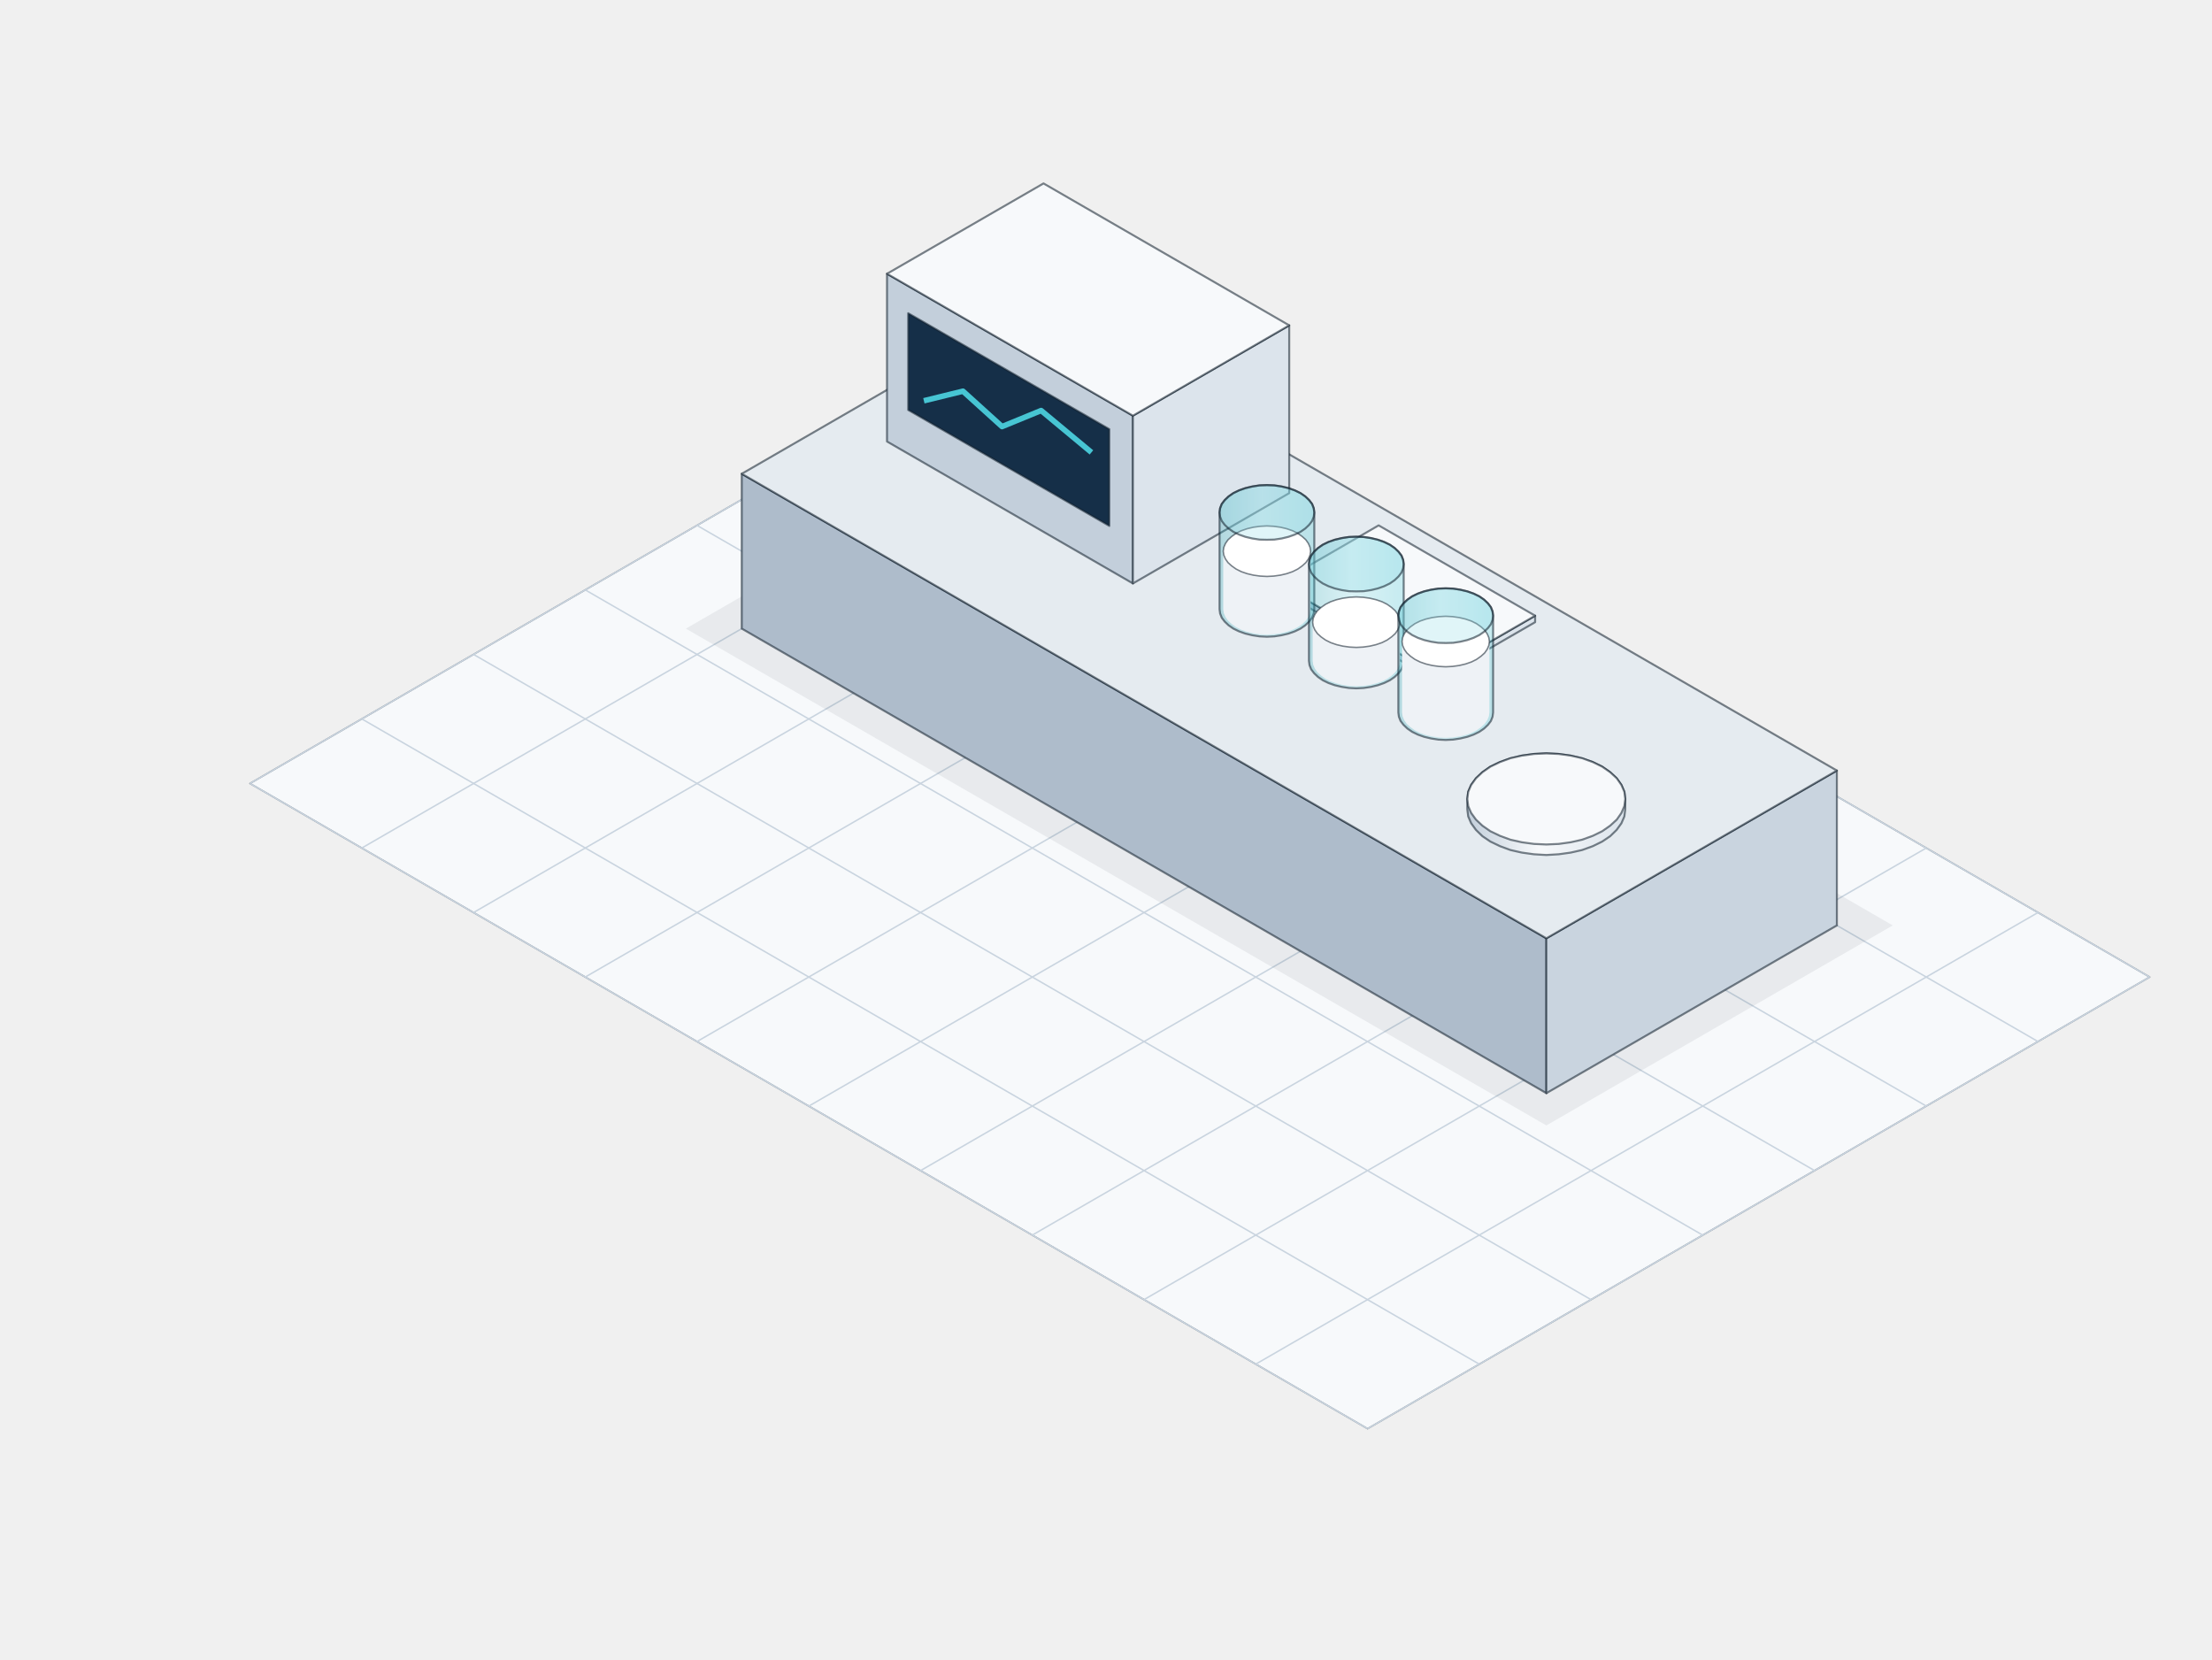
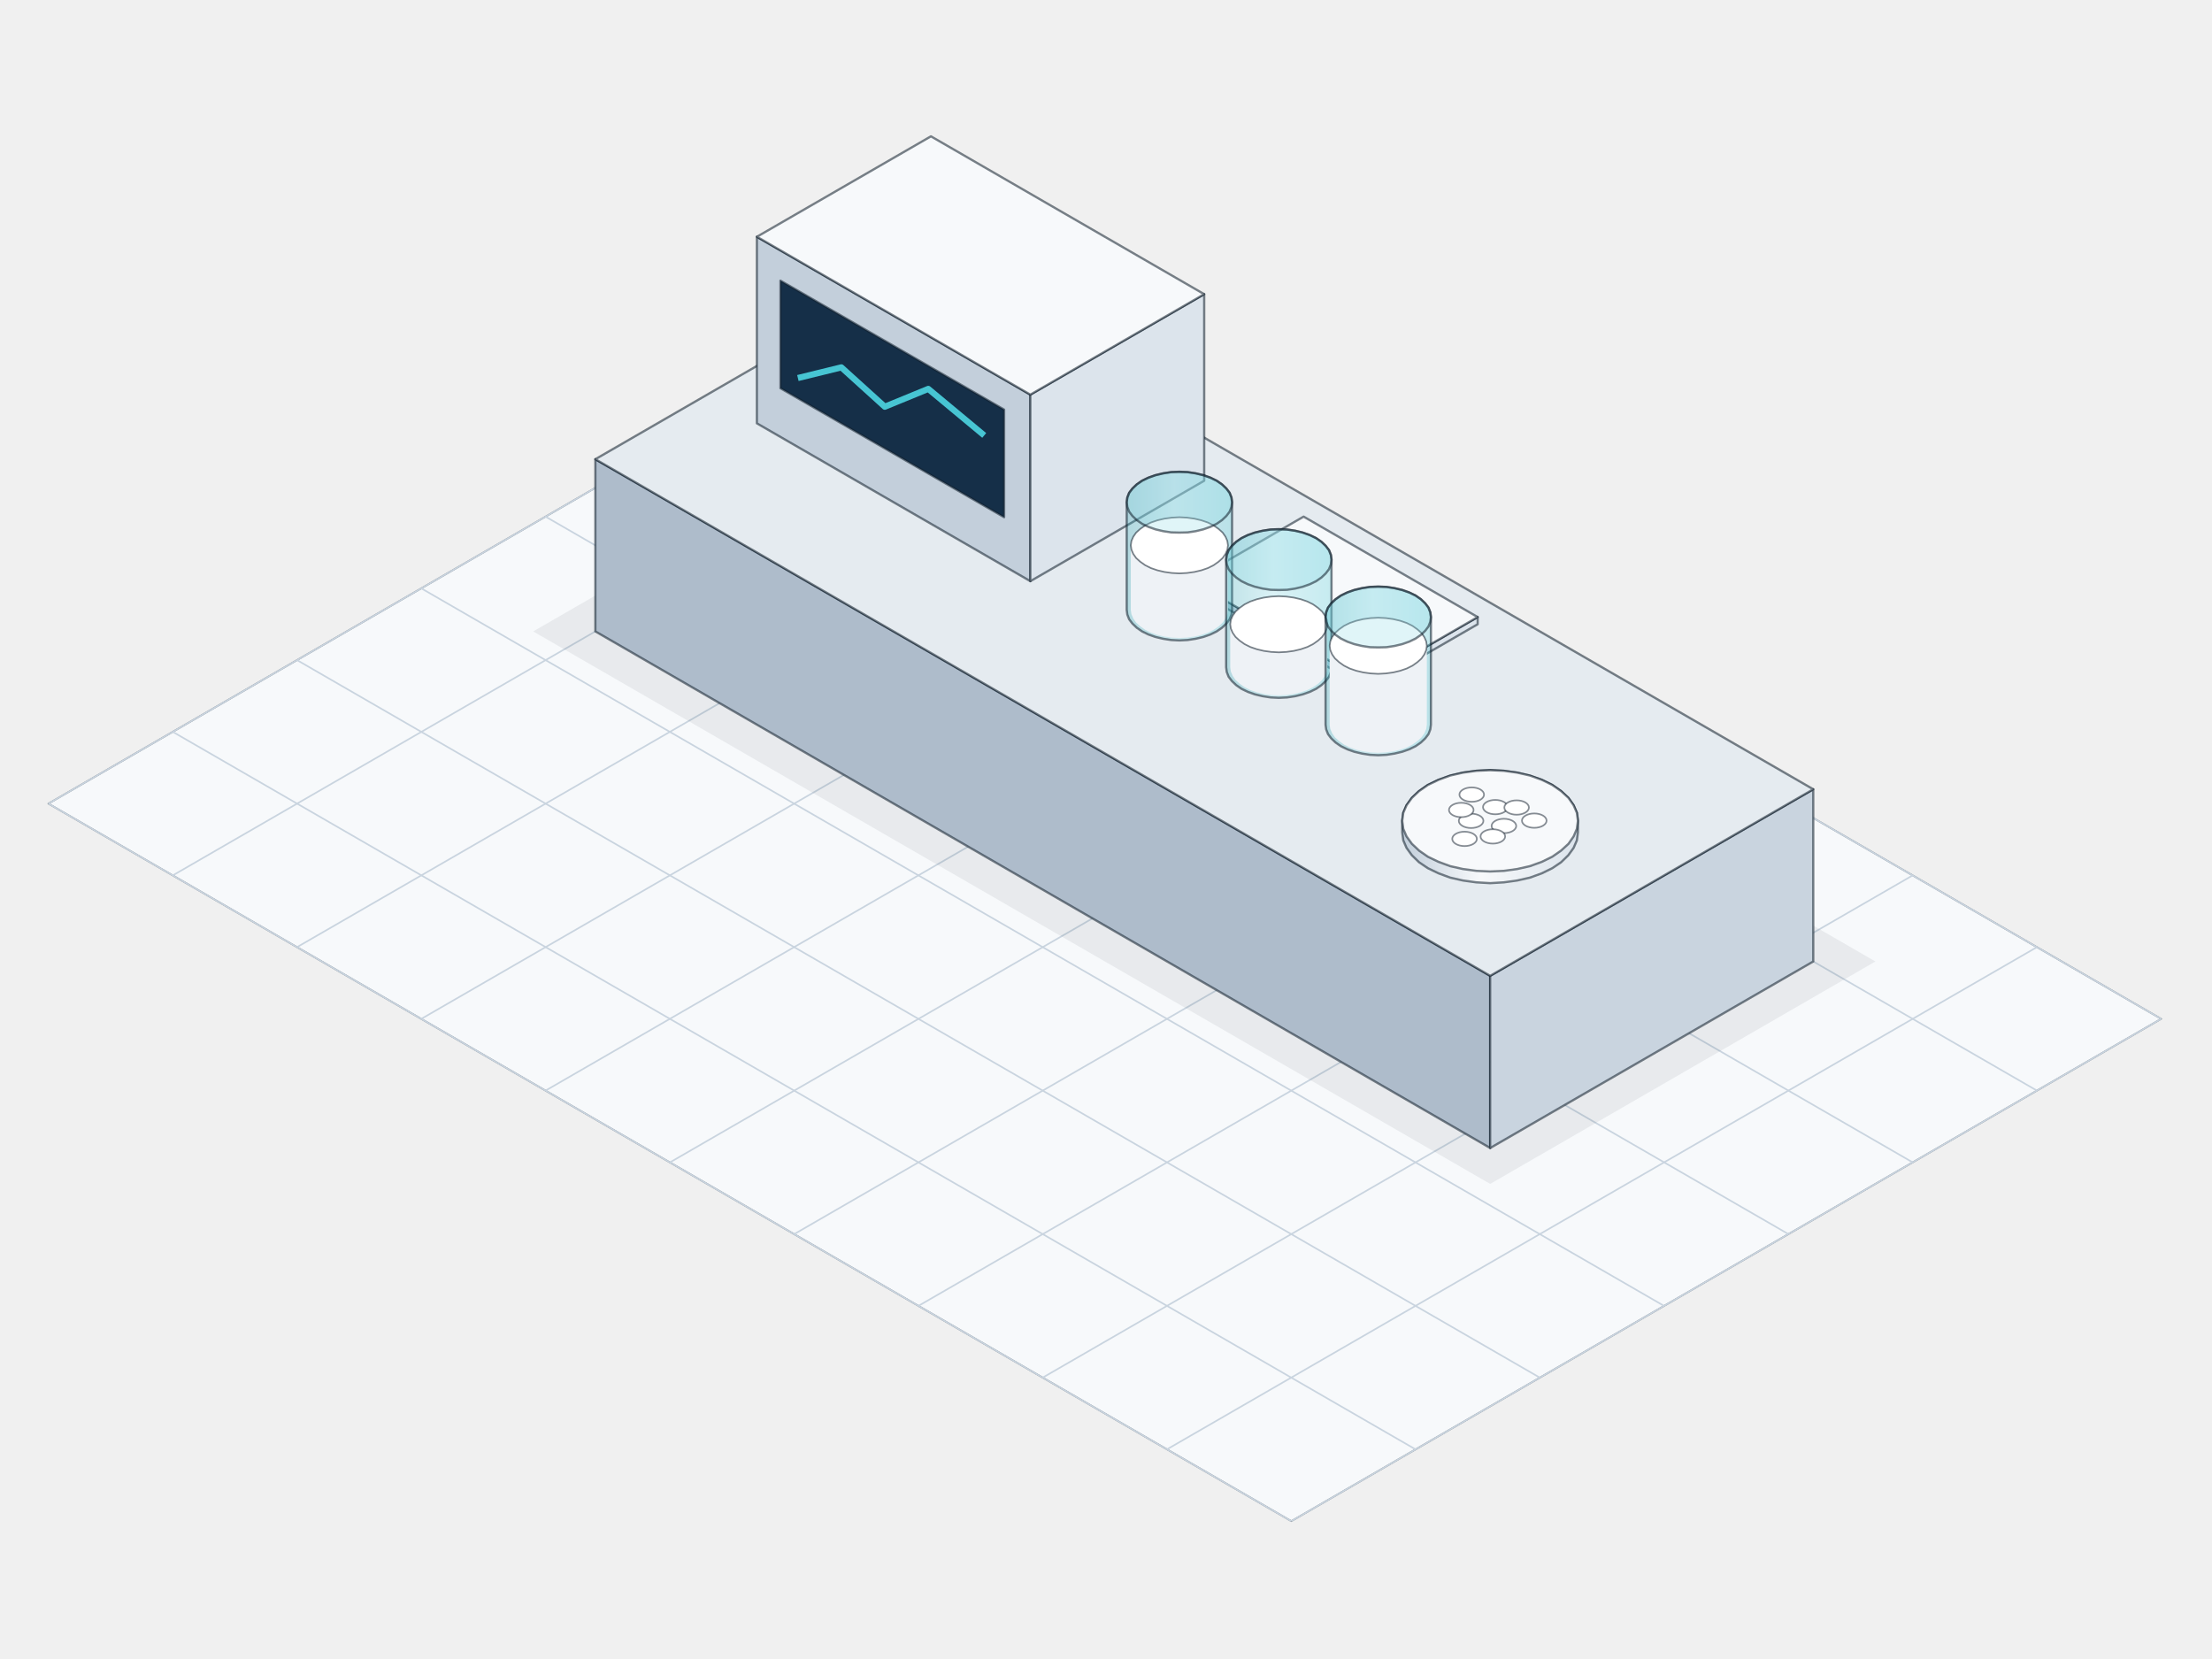
- <svg xmlns="http://www.w3.org/2000/svg" viewBox="0 0 1200 900" role="img" aria-label="Conceptual illustration: a polymer quality-testing bench with instrument, samples and report">
+ <svg xmlns="http://www.w3.org/2000/svg" viewBox="112 33 1079 809" role="img" aria-label="Conceptual illustration: a polymer quality-testing bench with instrument, samples and report">
  <defs>
    <linearGradient id="cyl-steel" x1="0" x2="1">
      <stop offset="0" stop-color="#C3CFDB" />
      <stop offset="0.45" stop-color="#F7F9FB" />
      <stop offset="1" stop-color="#DCE4EC" />
    </linearGradient>
    <linearGradient id="cyl-blue" x1="0" x2="1">
      <stop offset="0" stop-color="#1E5287" />
      <stop offset="0.45" stop-color="#4F8FC6" />
      <stop offset="1" stop-color="#2868A0" />
    </linearGradient>
    <linearGradient id="cyl-navy" x1="0" x2="1">
      <stop offset="0" stop-color="#101D2B" />
      <stop offset="0.45" stop-color="#2A4560" />
      <stop offset="1" stop-color="#152F48" />
    </linearGradient>
    <linearGradient id="cyl-pallet" x1="0" x2="1">
      <stop offset="0" stop-color="#BBB29E" />
      <stop offset="0.45" stop-color="#E9E3D6" />
      <stop offset="1" stop-color="#D3CBB9" />
    </linearGradient>
    <linearGradient id="cyl-sack" x1="0" x2="1">
      <stop offset="0" stop-color="#DCE3EA" />
      <stop offset="0.45" stop-color="#FFFFFF" />
      <stop offset="1" stop-color="#EEF2F6" />
    </linearGradient>
    <linearGradient id="cyl-wall" x1="0" x2="1">
      <stop offset="0" stop-color="#CCD7E1" />
      <stop offset="0.45" stop-color="#F2F5F8" />
      <stop offset="1" stop-color="#E5EBF0" />
    </linearGradient>
    <linearGradient id="cyl-roof" x1="0" x2="1">
      <stop offset="0" stop-color="#97AABD" />
      <stop offset="0.45" stop-color="#C9D5E0" />
      <stop offset="1" stop-color="#AFBFCF" />
    </linearGradient>
    <linearGradient id="cyl-cyan" x1="0" x2="1">
      <stop offset="0" stop-color="#2FA6B4" />
      <stop offset="0.45" stop-color="#8FDCE5" />
      <stop offset="1" stop-color="#47C5D3" />
    </linearGradient>
    <linearGradient id="cyl-bench" x1="0" x2="1">
      <stop offset="0" stop-color="#AEBCCB" />
      <stop offset="0.45" stop-color="#E5EBF0" />
      <stop offset="1" stop-color="#C9D4DF" />
    </linearGradient>
    <linearGradient id="cyl-screen" x1="0" x2="1">
      <stop offset="0" stop-color="#0B1622" />
      <stop offset="0.45" stop-color="#152F48" />
      <stop offset="1" stop-color="#101D2B" />
    </linearGradient>
    <marker id="arrow" viewBox="0 0 10 10" refX="6" refY="5" markerWidth="5" markerHeight="5" orient="auto-start-reverse">
      <path d="M0,0 L10,5 L0,10 z" fill="#47C5D3" />
    </marker>
  </defs>
  <path d="M560.0,180.0 L1166.2,530.0 L741.9,775.0 L135.6,425.0 Z" fill="#F7F9FB" stroke="#101D2B" stroke-width="0.8" stroke-opacity="0.55" stroke-linejoin="round" />
  <g stroke="#C9D4DF" stroke-width="0.8">
    <line x1="560.0" y1="180.0" x2="135.6" y2="425.0" />
    <line x1="620.6" y1="215.0" x2="196.3" y2="460.0" />
    <line x1="681.2" y1="250.0" x2="256.9" y2="495.0" />
    <line x1="741.9" y1="285.0" x2="317.5" y2="530.0" />
    <line x1="802.5" y1="320.0" x2="378.1" y2="565.0" />
    <line x1="863.1" y1="355.0" x2="438.8" y2="600.0" />
    <line x1="923.7" y1="390.0" x2="499.4" y2="635.0" />
    <line x1="984.4" y1="425.0" x2="560.0" y2="670.0" />
    <line x1="1045.0" y1="460.0" x2="620.6" y2="705.0" />
    <line x1="1105.6" y1="495.0" x2="681.2" y2="740.0" />
    <line x1="1166.2" y1="530.0" x2="741.9" y2="775.0" />
    <line x1="560.0" y1="180.0" x2="1166.2" y2="530.0" />
    <line x1="499.4" y1="215.0" x2="1105.6" y2="565.0" />
    <line x1="438.8" y1="250.0" x2="1045.0" y2="600.0" />
    <line x1="378.1" y1="285.0" x2="984.4" y2="635.0" />
    <line x1="317.5" y1="320.0" x2="923.7" y2="670.0" />
    <line x1="256.9" y1="355.0" x2="863.1" y2="705.0" />
    <line x1="196.3" y1="390.0" x2="802.5" y2="740.0" />
    <line x1="135.6" y1="425.0" x2="741.9" y2="775.0" />
  </g>
  <path d="M560.0,232.5 L1026.8,502.0 L838.9,610.5 L372.1,341.0 Z" fill="#101D2B" fill-opacity="0.07" />
  <polygon points="402.4,341.0 838.9,593.0 838.9,509.0 402.4,257.0" fill="#AEBCCB" stroke="#101D2B" stroke-width="1.1" stroke-opacity="0.55" stroke-linejoin="round" />
  <polygon points="996.5,502.0 838.9,593.0 838.9,509.0 996.5,418.0" fill="#C9D4DF" stroke="#101D2B" stroke-width="1.1" stroke-opacity="0.55" stroke-linejoin="round" />
  <polygon points="560.0,166.0 996.5,418.0 838.9,509.0 402.4,257.0" fill="#E5EBF0" stroke="#101D2B" stroke-width="1.1" stroke-opacity="0.55" stroke-linejoin="round" />
  <polygon points="481.2,239.5 614.6,316.5 614.6,225.5 481.2,148.5" fill="#C3CFDB" stroke="#101D2B" stroke-width="1.1" stroke-opacity="0.55" stroke-linejoin="round" />
  <polygon points="699.4,267.5 614.6,316.5 614.6,225.5 699.4,176.5" fill="#DCE4EC" stroke="#101D2B" stroke-width="1.1" stroke-opacity="0.55" stroke-linejoin="round" />
  <polygon points="566.1,99.5 699.4,176.5 614.6,225.5 481.2,148.5" fill="#F7F9FB" stroke="#101D2B" stroke-width="1.1" stroke-opacity="0.55" stroke-linejoin="round" />
  <polygon points="747.9,294.8 805.5,328.1 803.1,329.4 745.5,296.2" fill="#AEBCCB" />
  <polygon points="737.0,301.1 776.4,323.9 774.0,325.3 734.6,302.5" fill="#AEBCCB" />
  <polygon points="726.1,307.4 783.7,340.7 781.3,342.1 723.7,308.8" fill="#AEBCCB" />
  <polygon points="715.2,313.7 754.6,336.4 752.2,337.9 712.8,315.1" fill="#AEBCCB" />
  <polygon points="693.4,320.0 778.2,369.0 778.2,365.5 693.4,316.5" fill="#C3CFDB" stroke="#101D2B" stroke-width="1.1" stroke-opacity="0.55" stroke-linejoin="round" />
  <polygon points="832.8,337.5 778.2,369.0 778.2,365.5 832.8,334.0" fill="#DCE4EC" stroke="#101D2B" stroke-width="1.1" stroke-opacity="0.55" stroke-linejoin="round" />
  <polygon points="747.9,285.0 832.8,334.0 778.2,365.5 693.4,316.5" fill="#F7F9FB" stroke="#101D2B" stroke-width="1.1" stroke-opacity="0.55" stroke-linejoin="round" />
  <polygon points="492.7,222.4 601.8,285.3 601.8,232.8 492.7,169.9" fill="#152F48" stroke="#101D2B" stroke-width="1.1" stroke-opacity="0.55" stroke-linejoin="round" />
  <path d="M501.2,217.4 L522.4,212.2 L543.6,231.4 L564.8,222.7 L592.1,245.4" fill="none" stroke="#47C5D3" stroke-width="3" stroke-linejoin="round" />
  <path d="M661.6,278.0 L661.9,275.7 L662.8,273.4 L664.4,271.3 L666.5,269.3 L669.1,267.5 L672.2,266.0 L675.6,264.8 L679.4,263.9 L683.3,263.3 L687.3,263.1 L691.3,263.3 L695.2,263.9 L699.0,264.8 L702.4,266.0 L705.5,267.5 L708.1,269.3 L710.2,271.3 L711.8,273.4 L712.7,275.7 L713.0,278.0 L713.0,330.5 L712.7,332.8 L711.8,335.1 L710.2,337.2 L708.1,339.2 L705.5,341.0 L702.4,342.5 L699.0,343.7 L695.2,344.6 L691.3,345.2 L687.3,345.4 L683.3,345.2 L679.4,344.6 L675.6,343.7 L672.2,342.5 L669.1,341.0 L666.5,339.2 L664.4,337.2 L662.8,335.1 L661.9,332.8 L661.6,330.5 Z" fill="url(#cyl-cyan)" fill-opacity="0.28" stroke="#101D2B" stroke-width="1.1" stroke-opacity="0.55" />
  <path d="M663.6,299.0 L663.9,296.9 L664.8,294.8 L666.2,292.8 L668.2,291.0 L670.6,289.3 L673.4,287.9 L676.6,286.8 L680.0,286.0 L683.6,285.5 L687.3,285.3 L691.0,285.5 L694.6,286.0 L698.0,286.8 L701.2,287.9 L704.0,289.3 L706.5,291.0 L708.4,292.8 L709.8,294.8 L710.7,296.9 L711.0,299.0 L711.0,330.5 L710.7,332.6 L709.8,334.7 L708.4,336.7 L706.5,338.5 L704.0,340.2 L701.2,341.6 L698.0,342.7 L694.6,343.5 L691.0,344.0 L687.3,344.2 L683.6,344.0 L680.0,343.5 L676.6,342.7 L673.4,341.6 L670.6,340.2 L668.2,338.5 L666.2,336.7 L664.8,334.7 L663.9,332.6 L663.6,330.5 Z" fill="#EEF2F6" />
  <path d="M704.0,308.7 L701.2,310.1 L698.0,311.2 L694.6,312.0 L691.0,312.5 L687.3,312.7 L683.6,312.5 L680.0,312.0 L676.6,311.2 L673.4,310.1 L670.6,308.7 L668.2,307.0 L666.2,305.2 L664.8,303.2 L663.9,301.1 L663.6,299.0 L663.9,296.9 L664.8,294.8 L666.2,292.8 L668.2,291.0 L670.6,289.3 L673.4,287.9 L676.6,286.8 L680.0,286.0 L683.6,285.5 L687.3,285.3 L691.0,285.5 L694.6,286.0 L698.0,286.8 L701.2,287.9 L704.0,289.3 L706.4,291.0 L708.4,292.8 L709.8,294.8 L710.7,296.9 L711.0,299.0 L710.7,301.1 L709.8,303.2 L708.4,305.2 L706.4,307.0 Z" fill="#FFFFFF" stroke="#101D2B" stroke-width="0.8" stroke-opacity="0.55" stroke-linejoin="round" />
  <path d="M705.5,288.5 L702.4,290.0 L699.0,291.2 L695.3,292.1 L691.3,292.7 L687.3,292.8 L683.3,292.7 L679.4,292.1 L675.6,291.2 L672.2,290.0 L669.1,288.5 L666.5,286.7 L664.4,284.7 L662.8,282.6 L661.9,280.3 L661.6,278.0 L661.9,275.7 L662.8,273.4 L664.4,271.3 L666.5,269.3 L669.1,267.5 L672.2,266.0 L675.6,264.8 L679.4,263.9 L683.3,263.3 L687.3,263.2 L691.3,263.3 L695.3,263.9 L699.0,264.8 L702.4,266.0 L705.5,267.5 L708.1,269.3 L710.2,271.3 L711.8,273.4 L712.7,275.7 L713.0,278.0 L712.7,280.3 L711.8,282.6 L710.2,284.7 L708.1,286.7 Z" fill="#8FDCE5" fill-opacity="0.28" stroke="#101D2B" stroke-width="1.1" stroke-opacity="0.55" />
  <path d="M710.1,306.0 L710.4,303.7 L711.3,301.4 L712.9,299.3 L715.0,297.3 L717.6,295.5 L720.7,294.0 L724.1,292.8 L727.9,291.9 L731.8,291.3 L735.8,291.1 L739.8,291.3 L743.8,291.9 L747.5,292.8 L750.9,294.0 L754.0,295.5 L756.6,297.3 L758.7,299.3 L760.3,301.4 L761.2,303.7 L761.5,306.0 L761.5,358.5 L761.2,360.8 L760.3,363.1 L758.7,365.2 L756.6,367.2 L754.0,369.0 L750.9,370.5 L747.5,371.7 L743.8,372.6 L739.8,373.2 L735.8,373.4 L731.8,373.2 L727.9,372.6 L724.1,371.7 L720.7,370.5 L717.6,369.0 L715.0,367.2 L712.9,365.2 L711.3,363.1 L710.4,360.8 L710.1,358.5 Z" fill="url(#cyl-cyan)" fill-opacity="0.28" stroke="#101D2B" stroke-width="1.1" stroke-opacity="0.55" />
  <path d="M712.1,337.5 L712.4,335.4 L713.3,333.3 L714.7,331.3 L716.7,329.5 L719.1,327.8 L721.9,326.4 L725.1,325.3 L728.5,324.5 L732.1,324.0 L735.8,323.8 L739.5,324.0 L743.1,324.5 L746.5,325.3 L749.7,326.4 L752.5,327.8 L755.0,329.5 L756.9,331.3 L758.3,333.3 L759.2,335.4 L759.5,337.5 L759.5,358.5 L759.2,360.6 L758.3,362.7 L756.9,364.7 L755.0,366.5 L752.5,368.2 L749.7,369.6 L746.5,370.7 L743.1,371.5 L739.5,372.0 L735.8,372.2 L732.1,372.0 L728.5,371.5 L725.1,370.7 L721.9,369.6 L719.1,368.2 L716.7,366.5 L714.7,364.7 L713.3,362.7 L712.4,360.6 L712.1,358.5 Z" fill="#EEF2F6" />
  <path d="M752.5,347.2 L749.7,348.6 L746.5,349.7 L743.1,350.5 L739.5,351.0 L735.8,351.2 L732.1,351.0 L728.5,350.5 L725.1,349.7 L721.9,348.6 L719.1,347.2 L716.7,345.5 L714.7,343.7 L713.3,341.7 L712.4,339.6 L712.1,337.5 L712.4,335.4 L713.3,333.3 L714.7,331.3 L716.7,329.5 L719.1,327.8 L721.9,326.4 L725.1,325.3 L728.5,324.5 L732.1,324.0 L735.8,323.8 L739.5,324.0 L743.1,324.5 L746.5,325.3 L749.7,326.4 L752.5,327.8 L754.9,329.5 L756.9,331.3 L758.3,333.3 L759.2,335.4 L759.5,337.5 L759.2,339.6 L758.3,341.7 L756.9,343.7 L754.9,345.5 Z" fill="#FFFFFF" stroke="#101D2B" stroke-width="0.8" stroke-opacity="0.55" stroke-linejoin="round" />
  <path d="M754.0,316.5 L750.9,318.0 L747.5,319.2 L743.8,320.1 L739.8,320.7 L735.8,320.8 L731.8,320.7 L727.9,320.1 L724.1,319.2 L720.7,318.0 L717.6,316.5 L715.0,314.7 L712.9,312.7 L711.3,310.6 L710.4,308.3 L710.1,306.0 L710.4,303.7 L711.3,301.4 L712.9,299.3 L715.0,297.3 L717.6,295.5 L720.7,294.0 L724.1,292.8 L727.9,291.9 L731.8,291.3 L735.8,291.2 L739.8,291.3 L743.8,291.9 L747.5,292.8 L750.9,294.0 L754.0,295.5 L756.6,297.3 L758.7,299.3 L760.3,301.4 L761.2,303.7 L761.5,306.0 L761.2,308.3 L760.3,310.6 L758.7,312.7 L756.6,314.7 Z" fill="#8FDCE5" fill-opacity="0.28" stroke="#101D2B" stroke-width="1.1" stroke-opacity="0.55" />
  <path d="M758.6,334.0 L758.9,331.7 L759.8,329.4 L761.4,327.3 L763.5,325.3 L766.1,323.5 L769.2,322.0 L772.6,320.8 L776.4,319.9 L780.3,319.3 L784.3,319.1 L788.3,319.3 L792.2,319.9 L796.0,320.8 L799.4,322.0 L802.5,323.5 L805.1,325.3 L807.2,327.3 L808.8,329.4 L809.7,331.7 L810.0,334.0 L810.0,386.5 L809.7,388.8 L808.8,391.1 L807.2,393.2 L805.1,395.2 L802.5,397.0 L799.4,398.5 L796.0,399.7 L792.2,400.6 L788.3,401.2 L784.3,401.4 L780.3,401.2 L776.4,400.6 L772.6,399.7 L769.2,398.5 L766.1,397.0 L763.5,395.2 L761.4,393.2 L759.8,391.1 L758.9,388.8 L758.6,386.5 Z" fill="url(#cyl-cyan)" fill-opacity="0.28" stroke="#101D2B" stroke-width="1.1" stroke-opacity="0.55" />
  <path d="M760.6,348.0 L760.9,345.9 L761.8,343.8 L763.2,341.8 L765.2,340.0 L767.6,338.3 L770.4,336.9 L773.6,335.8 L777.0,335.0 L780.6,334.5 L784.3,334.3 L788.0,334.5 L791.6,335.0 L795.0,335.8 L798.2,336.9 L801.0,338.3 L803.4,340.0 L805.4,341.8 L806.8,343.8 L807.7,345.9 L808.0,348.0 L808.0,386.5 L807.7,388.6 L806.8,390.7 L805.4,392.7 L803.4,394.5 L801.0,396.2 L798.2,397.6 L795.0,398.7 L791.6,399.5 L788.0,400.0 L784.3,400.2 L780.6,400.0 L777.0,399.5 L773.6,398.7 L770.4,397.6 L767.6,396.2 L765.2,394.5 L763.2,392.7 L761.8,390.7 L760.9,388.6 L760.6,386.5 Z" fill="#EEF2F6" />
  <path d="M801.0,357.7 L798.2,359.1 L795.0,360.2 L791.6,361.0 L788.0,361.5 L784.3,361.7 L780.6,361.5 L777.0,361.0 L773.6,360.2 L770.4,359.1 L767.6,357.7 L765.2,356.0 L763.2,354.2 L761.8,352.2 L760.9,350.1 L760.6,348.0 L760.9,345.9 L761.8,343.8 L763.2,341.8 L765.2,340.0 L767.6,338.3 L770.4,336.9 L773.6,335.8 L777.0,335.0 L780.6,334.5 L784.3,334.3 L788.0,334.5 L791.6,335.0 L795.0,335.8 L798.2,336.9 L801.0,338.3 L803.4,340.0 L805.4,341.8 L806.8,343.8 L807.7,345.9 L808.0,348.0 L807.7,350.1 L806.8,352.2 L805.4,354.2 L803.4,356.0 Z" fill="#FFFFFF" stroke="#101D2B" stroke-width="0.8" stroke-opacity="0.55" stroke-linejoin="round" />
  <path d="M802.5,344.5 L799.4,346.0 L796.0,347.2 L792.2,348.1 L788.3,348.7 L784.3,348.8 L780.3,348.7 L776.4,348.1 L772.6,347.2 L769.2,346.0 L766.1,344.5 L763.5,342.7 L761.4,340.7 L759.8,338.6 L758.9,336.3 L758.6,334.0 L758.9,331.7 L759.8,329.4 L761.4,327.3 L763.5,325.3 L766.1,323.5 L769.2,322.0 L772.6,320.8 L776.4,319.9 L780.3,319.3 L784.3,319.2 L788.3,319.3 L792.2,319.9 L796.0,320.8 L799.4,322.0 L802.5,323.5 L805.1,325.3 L807.2,327.3 L808.8,329.4 L809.7,331.7 L810.0,334.0 L809.7,336.3 L808.8,338.6 L807.2,340.7 L805.1,342.7 Z" fill="#8FDCE5" fill-opacity="0.28" stroke="#101D2B" stroke-width="1.1" stroke-opacity="0.55" />
+   <path d="M796.0,433.4 L796.5,429.5 L798.1,425.8 L800.7,422.2 L804.2,418.9 L808.5,415.9 L813.7,413.4 L819.4,411.4 L825.6,409.9 L832.1,409.0 L838.9,408.6 L845.6,409.0 L852.1,409.9 L858.3,411.4 L864.1,413.4 L869.2,415.9 L873.5,418.9 L877.0,422.2 L879.6,425.8 L881.2,429.5 L881.7,433.4 L881.7,439.0 L881.2,442.9 L879.6,446.6 L877.0,450.2 L873.5,453.6 L869.2,456.5 L864.1,459.0 L858.3,461.1 L852.1,462.5 L845.6,463.4 L838.9,463.8 L832.1,463.4 L825.6,462.5 L819.4,461.1 L813.7,459.0 L808.5,456.5 L804.2,453.6 L800.7,450.2 L798.1,446.6 L796.5,442.9 L796.0,439.0 Z" fill="url(#cyl-steel)" stroke="#101D2B" stroke-width="1.1" stroke-opacity="0.55" />
+   <path d="M869.2,450.9 L864.1,453.4 L858.3,455.5 L852.1,456.9 L845.6,457.8 L838.9,458.1 L832.2,457.8 L825.6,456.9 L819.4,455.5 L813.7,453.4 L808.5,450.9 L804.2,447.9 L800.7,444.6 L798.1,441.0 L796.5,437.3 L796.0,433.4 L796.5,429.5 L798.1,425.8 L800.7,422.2 L804.2,418.9 L808.5,415.9 L813.7,413.4 L819.4,411.3 L825.6,409.9 L832.2,409.0 L838.9,408.7 L845.6,409.0 L852.1,409.9 L858.3,411.3 L864.1,413.4 L869.2,415.9 L873.5,418.9 L877.1,422.2 L879.6,425.8 L881.2,429.5 L881.7,433.4 L881.2,437.3 L879.6,441.0 L877.1,444.6 L873.5,447.9 Z" fill="#F7F9FB" stroke="#101D2B" stroke-width="1.1" stroke-opacity="0.55" />
  <ellipse cx="845.6" cy="435.9" rx="6" ry="3.5" fill="#fff" stroke="#101D2B" stroke-opacity="0.5" stroke-width="0.8" />
  <ellipse cx="840.2" cy="441.0" rx="6" ry="3.5" fill="#fff" stroke="#101D2B" stroke-opacity="0.5" stroke-width="0.8" />
  <ellipse cx="826.4" cy="442.2" rx="6" ry="3.5" fill="#fff" stroke="#101D2B" stroke-opacity="0.5" stroke-width="0.8" />
  <ellipse cx="829.6" cy="433.4" rx="6" ry="3.5" fill="#fff" stroke="#101D2B" stroke-opacity="0.5" stroke-width="0.8" />
  <ellipse cx="824.8" cy="428.1" rx="6" ry="3.5" fill="#fff" stroke="#101D2B" stroke-opacity="0.5" stroke-width="0.8" />
  <ellipse cx="829.9" cy="420.6" rx="6" ry="3.5" fill="#fff" stroke="#101D2B" stroke-opacity="0.5" stroke-width="0.8" />
  <ellipse cx="841.4" cy="426.7" rx="6" ry="3.5" fill="#fff" stroke="#101D2B" stroke-opacity="0.5" stroke-width="0.8" />
  <ellipse cx="851.8" cy="426.9" rx="6" ry="3.5" fill="#fff" stroke="#101D2B" stroke-opacity="0.5" stroke-width="0.8" />
  <ellipse cx="860.4" cy="433.3" rx="6" ry="3.5" fill="#fff" stroke="#101D2B" stroke-opacity="0.5" stroke-width="0.8" />
-   <path d="M796.0,433.4 L796.5,429.5 L798.1,425.8 L800.7,422.2 L804.2,418.9 L808.5,415.9 L813.7,413.4 L819.4,411.4 L825.6,409.9 L832.1,409.0 L838.9,408.6 L845.6,409.0 L852.1,409.9 L858.3,411.4 L864.1,413.4 L869.2,415.9 L873.5,418.9 L877.0,422.2 L879.6,425.8 L881.2,429.5 L881.7,433.4 L881.7,439.0 L881.2,442.9 L879.6,446.6 L877.0,450.2 L873.5,453.6 L869.2,456.5 L864.1,459.0 L858.3,461.1 L852.1,462.5 L845.6,463.4 L838.9,463.8 L832.1,463.4 L825.6,462.5 L819.4,461.1 L813.7,459.0 L808.5,456.5 L804.2,453.6 L800.7,450.2 L798.1,446.6 L796.5,442.9 L796.0,439.0 Z" fill="url(#cyl-steel)" stroke="#101D2B" stroke-width="1.1" stroke-opacity="0.55" />
-   <path d="M869.2,450.9 L864.1,453.4 L858.3,455.5 L852.1,456.9 L845.6,457.8 L838.9,458.1 L832.2,457.8 L825.6,456.9 L819.4,455.5 L813.7,453.4 L808.5,450.9 L804.2,447.9 L800.7,444.6 L798.1,441.0 L796.5,437.3 L796.0,433.4 L796.5,429.5 L798.1,425.8 L800.7,422.2 L804.2,418.9 L808.5,415.9 L813.7,413.4 L819.4,411.3 L825.6,409.9 L832.2,409.0 L838.9,408.7 L845.6,409.0 L852.1,409.9 L858.3,411.3 L864.1,413.4 L869.2,415.9 L873.5,418.9 L877.1,422.2 L879.6,425.8 L881.2,429.5 L881.7,433.4 L881.2,437.3 L879.6,441.0 L877.1,444.6 L873.5,447.9 Z" fill="#F7F9FB" stroke="#101D2B" stroke-width="1.1" stroke-opacity="0.55" />
</svg>
